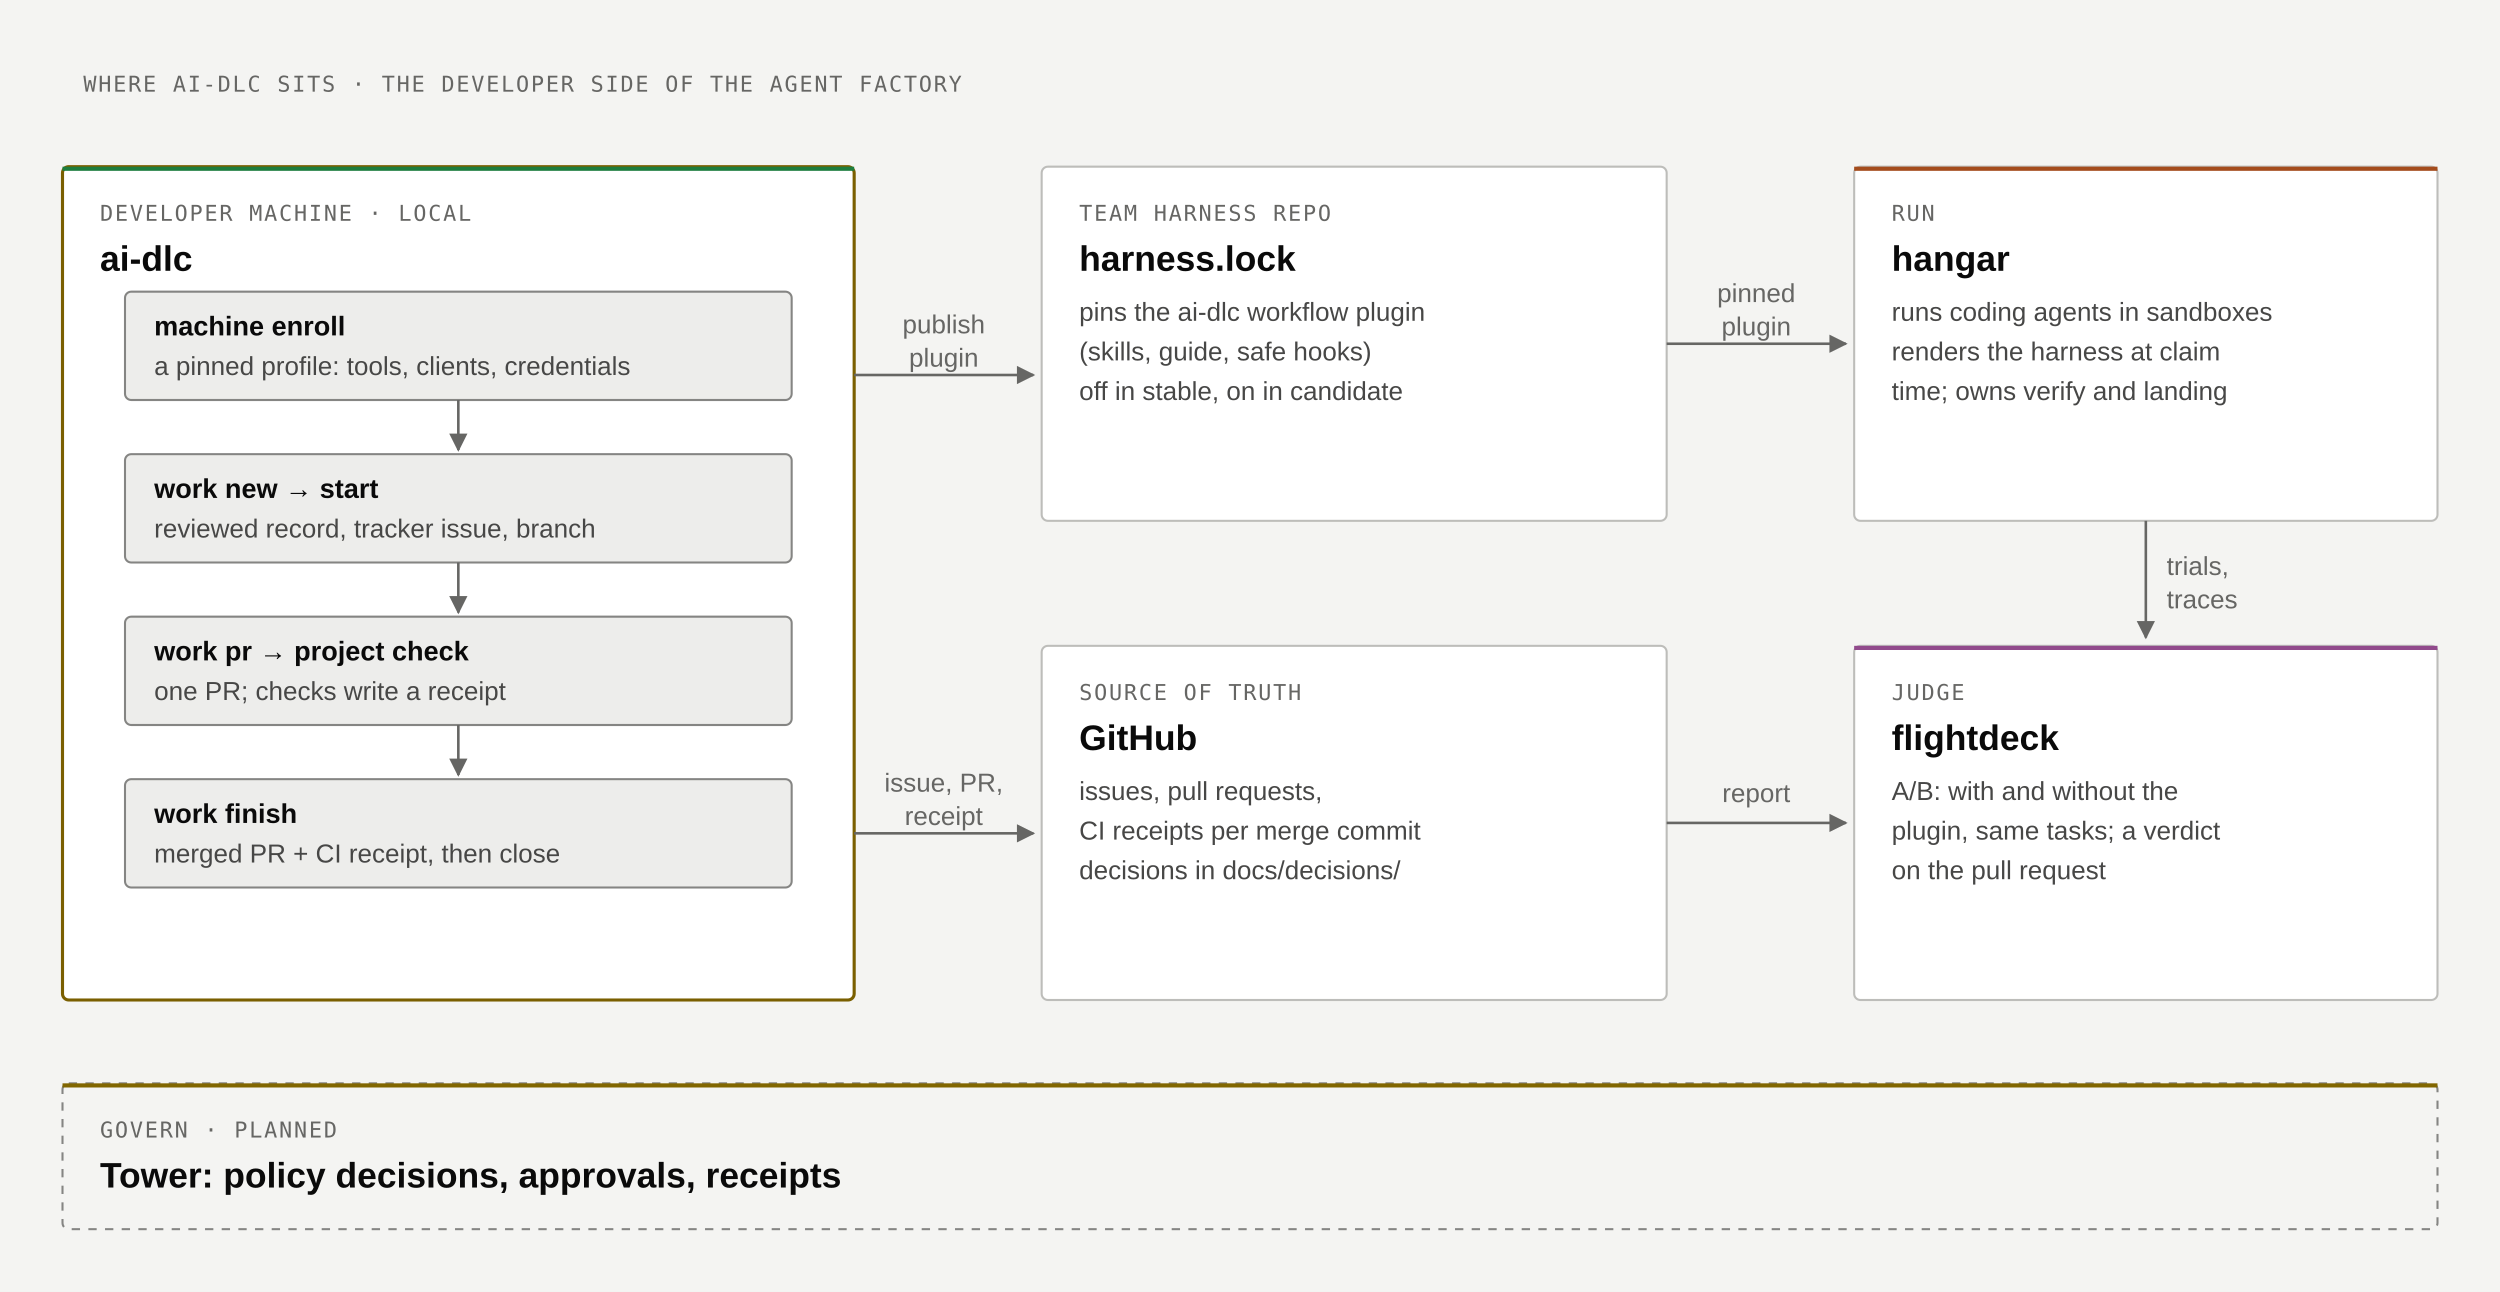
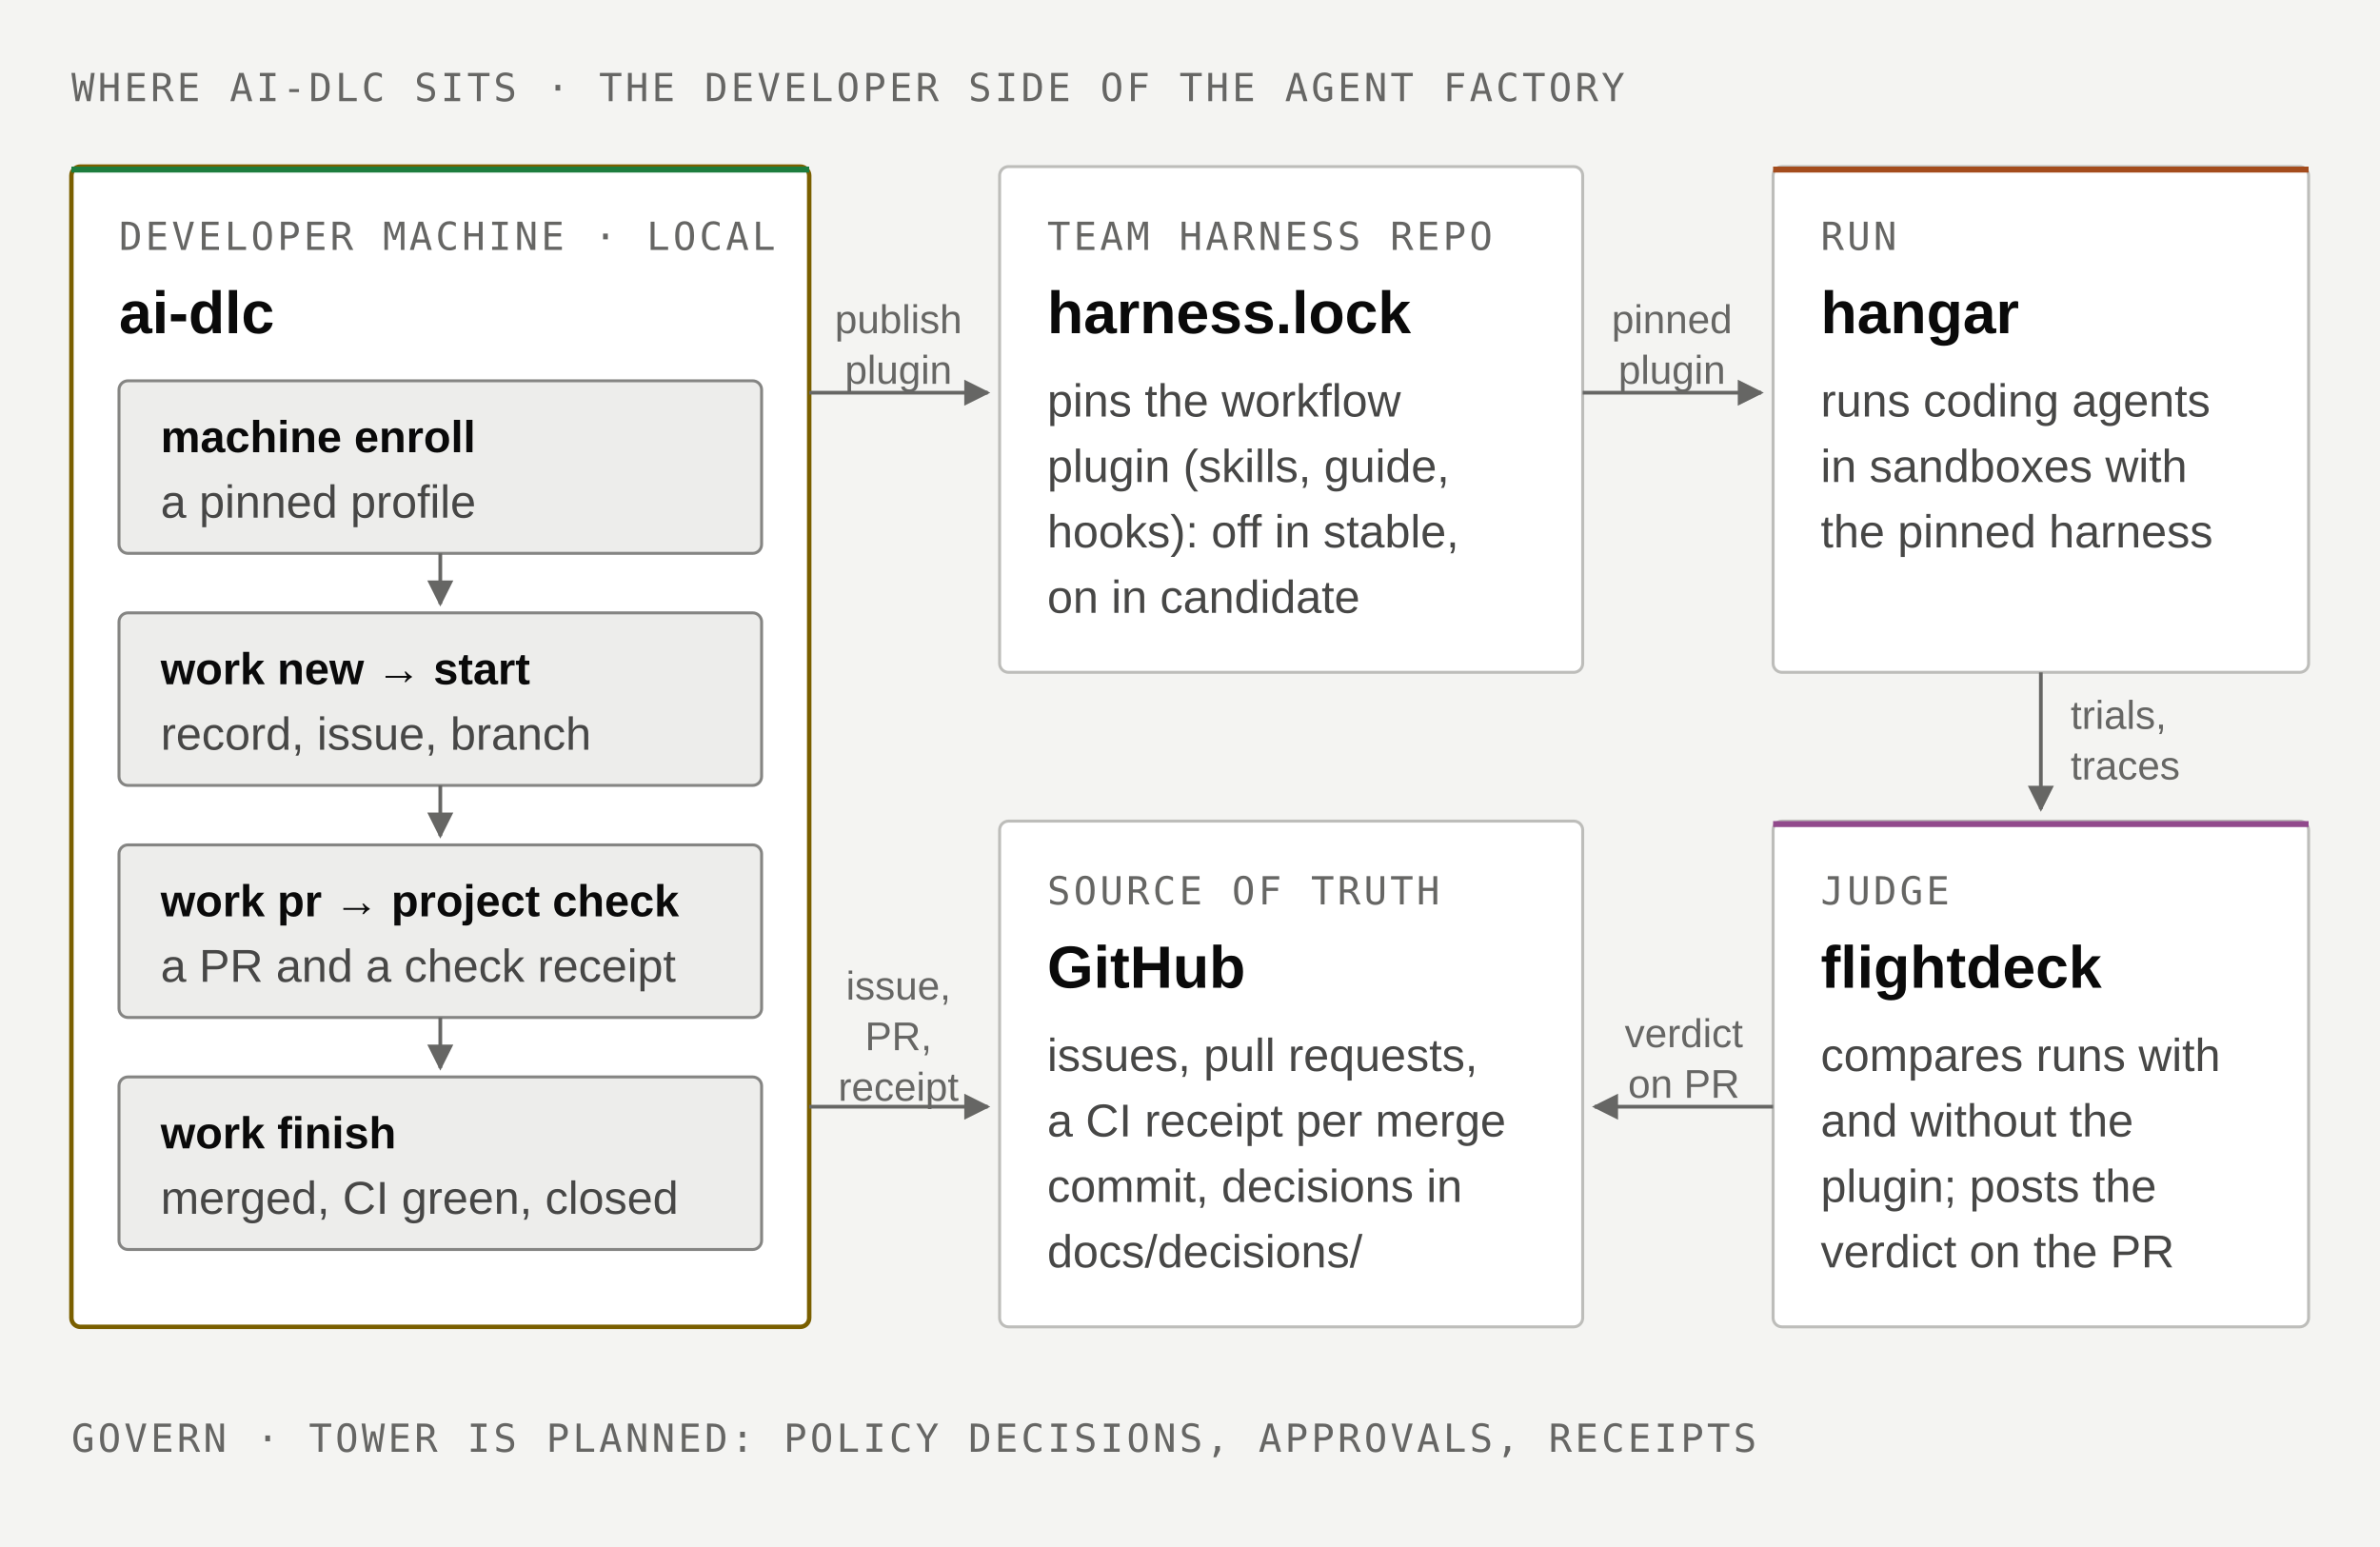
- <svg xmlns="http://www.w3.org/2000/svg" class="ad" viewBox="0 0 1200 620" width="1200" height="620" role="img" aria-label="Where ai-dlc sits: it prepares developer machines and gates work on merged evidence; it publishes the workflow plugin that a team harness pins, hangar runs and flightdeck compares">
-   <style>.ad .n{font:700 17px Archivo,'Helvetica Neue',Arial,sans-serif;font-stretch:125%;fill:#0A0A0A}.ad .s{font:700 13px Archivo,'Helvetica Neue',Arial,sans-serif;font-stretch:125%;fill:#0A0A0A}.ad .b{font:400 12.5px 'Red Hat Text','Helvetica Neue',Arial,sans-serif;fill:#474746}.ad .e{font:400 12.5px 'Red Hat Text','Helvetica Neue',Arial,sans-serif;fill:#666664}.ad .l{font:500 10.5px 'DM Mono',ui-monospace,Menlo,monospace;letter-spacing:.08em;fill:#666664}.ad .edge{fill:none;stroke:#666664;stroke-width:1.25}.ad .plan{fill:none;stroke:#666664;stroke-width:1.25;stroke-dasharray:5 4}</style>
+ <svg xmlns="http://www.w3.org/2000/svg" class="ad" viewBox="0 0 800 520" width="800" height="520" role="img" aria-label="Where ai-dlc sits: it prepares developer machines and gates work on merged evidence; it publishes the workflow plugin that a team harness pins, hangar runs and flightdeck compares; Tower is planned">
+   <style>.ad .n{font:700 20px Archivo,'Helvetica Neue',Arial,sans-serif;font-stretch:125%;fill:#0A0A0A}.ad .s{font:700 15px Archivo,'Helvetica Neue',Arial,sans-serif;font-stretch:125%;fill:#0A0A0A}.ad .b{font:400 15.5px 'Red Hat Text','Helvetica Neue',Arial,sans-serif;fill:#474746}.ad .e{font:400 13.5px 'Red Hat Text','Helvetica Neue',Arial,sans-serif;fill:#666664}.ad .l{font:500 13px 'DM Mono',ui-monospace,Menlo,monospace;letter-spacing:.08em;fill:#666664}.ad .edge{fill:none;stroke:#666664;stroke-width:1.25}</style>
  <defs>
    <marker id="ad-arrow" viewBox="0 0 10 10" refX="9" refY="5" markerWidth="7" markerHeight="7" orient="auto-start-reverse">
      <path d="M0 0L10 5L0 10z" fill="#666664" />
    </marker>
  </defs>
-   <rect width="1200" height="620" fill="#F4F4F2" />
-   <text class="l" x="40" y="44">WHERE AI-DLC SITS · THE DEVELOPER SIDE OF THE AGENT FACTORY</text>
-   <rect x="30" y="80" width="380" height="400" rx="3" fill="#FFFFFF" stroke="#7A5F00" stroke-width="1.5" />
-   <rect x="30" y="80" width="380" height="2" fill="#1D7D3E" />
-   <text class="l" x="48" y="106">DEVELOPER MACHINE · LOCAL</text>
-   <text class="n" x="48" y="130">ai-dlc</text>
-   <rect x="60" y="140" width="320" height="52" rx="3" fill="#EDEDEB" stroke="#858583" />
-   <text class="s" x="74" y="161">machine enroll</text>
-   <text class="b" x="74" y="180">a pinned profile: tools, clients, credentials</text>
-   <rect x="60" y="218" width="320" height="52" rx="3" fill="#EDEDEB" stroke="#858583" />
-   <text class="s" x="74" y="239">work new → start</text>
-   <text class="b" x="74" y="258">reviewed record, tracker issue, branch</text>
-   <path class="edge" d="M220 192 V216" marker-end="url(#ad-arrow)" />
-   <rect x="60" y="296" width="320" height="52" rx="3" fill="#EDEDEB" stroke="#858583" />
-   <text class="s" x="74" y="317">work pr → project check</text>
-   <text class="b" x="74" y="336">one PR; checks write a receipt</text>
-   <path class="edge" d="M220 270 V294" marker-end="url(#ad-arrow)" />
-   <rect x="60" y="374" width="320" height="52" rx="3" fill="#EDEDEB" stroke="#858583" />
-   <text class="s" x="74" y="395">work finish</text>
-   <text class="b" x="74" y="414">merged PR + CI receipt, then close</text>
-   <path class="edge" d="M220 348 V372" marker-end="url(#ad-arrow)" />
-   <rect x="500" y="80" width="300" height="170" rx="3" fill="#FFFFFF" stroke="#BDBDBA" />
-   <text class="l" x="518" y="106">TEAM HARNESS REPO</text>
-   <text class="n" x="518" y="130">harness.lock</text>
-   <text class="b" x="518" y="154">pins the ai-dlc workflow plugin</text>
-   <text class="b" x="518" y="173">(skills, guide, safe hooks)</text>
-   <text class="b" x="518" y="192">off in stable, on in candidate</text>
-   <rect x="890" y="80" width="280" height="170" rx="3" fill="#FFFFFF" stroke="#BDBDBA" />
-   <rect x="890" y="80" width="280" height="2" fill="#A44C1D" />
-   <text class="l" x="908" y="106">RUN</text>
-   <text class="n" x="908" y="130">hangar</text>
-   <text class="b" x="908" y="154">runs coding agents in sandboxes</text>
-   <text class="b" x="908" y="173">renders the harness at claim</text>
-   <text class="b" x="908" y="192">time; owns verify and landing</text>
-   <rect x="890" y="310" width="280" height="170" rx="3" fill="#FFFFFF" stroke="#BDBDBA" />
-   <rect x="890" y="310" width="280" height="2" fill="#914A8C" />
-   <text class="l" x="908" y="336">JUDGE</text>
-   <text class="n" x="908" y="360">flightdeck</text>
-   <text class="b" x="908" y="384">A/B: with and without the</text>
-   <text class="b" x="908" y="403">plugin, same tasks; a verdict</text>
-   <text class="b" x="908" y="422">on the pull request</text>
-   <rect x="500" y="310" width="300" height="170" rx="3" fill="#FFFFFF" stroke="#BDBDBA" />
-   <text class="l" x="518" y="336">SOURCE OF TRUTH</text>
-   <text class="n" x="518" y="360">GitHub</text>
-   <text class="b" x="518" y="384">issues, pull requests,</text>
-   <text class="b" x="518" y="403">CI receipts per merge commit</text>
-   <text class="b" x="518" y="422">decisions in docs/decisions/</text>
-   <path class="edge" d="M410 180 H496" marker-end="url(#ad-arrow)" />
-   <text class="e" x="453" y="160" text-anchor="middle">publish</text>
-   <text class="e" x="453" y="176" text-anchor="middle">plugin</text>
-   <path class="edge" d="M800 165 H886" marker-end="url(#ad-arrow)" />
-   <text class="e" x="843" y="145" text-anchor="middle">pinned</text>
-   <text class="e" x="843" y="161" text-anchor="middle">plugin</text>
-   <path class="edge" d="M1030 250 V306" marker-end="url(#ad-arrow)" />
-   <text class="e" x="1040" y="276" text-anchor="start">trials,</text>
-   <text class="e" x="1040" y="292" text-anchor="start">traces</text>
-   <path class="edge" d="M410 400 H496" marker-end="url(#ad-arrow)" />
-   <text class="e" x="453" y="380" text-anchor="middle">issue, PR,</text>
-   <text class="e" x="453" y="396" text-anchor="middle">receipt</text>
-   <path class="edge" d="M800 395 H886" marker-end="url(#ad-arrow)" />
-   <text class="e" x="843" y="385" text-anchor="middle">report</text>
-   <rect x="30" y="520" width="1140" height="70" rx="3" fill="#FFFFFF" stroke="#858583" stroke-dasharray="4 4" fill-opacity="0" />
-   <rect x="30" y="520" width="1140" height="2" fill="#816600" />
-   <text class="l" x="48" y="546">GOVERN · PLANNED</text>
-   <text class="n" x="48" y="570">Tower: policy decisions, approvals, receipts</text>
+   <rect width="800" height="520" fill="#F4F4F2" />
+   <text class="l" x="24" y="34">WHERE AI-DLC SITS · THE DEVELOPER SIDE OF THE AGENT FACTORY</text>
+   <rect x="24" y="56" width="248" height="390" rx="3" fill="#FFFFFF" stroke="#7A5F00" stroke-width="1.5" />
+   <rect x="24" y="56" width="248" height="2" fill="#1D7D3E" />
+   <text class="l" x="40" y="84">DEVELOPER MACHINE · LOCAL</text>
+   <text class="n" x="40" y="112">ai-dlc</text>
+   <rect x="40" y="128" width="216" height="58" rx="3" fill="#EDEDEB" stroke="#858583" />
+   <text class="s" x="54" y="152">machine enroll</text>
+   <text class="b" x="54" y="174">a pinned profile</text>
+   <rect x="40" y="206" width="216" height="58" rx="3" fill="#EDEDEB" stroke="#858583" />
+   <text class="s" x="54" y="230">work new → start</text>
+   <text class="b" x="54" y="252">record, issue, branch</text>
+   <path class="edge" d="M148 186 V203" marker-end="url(#ad-arrow)" />
+   <rect x="40" y="284" width="216" height="58" rx="3" fill="#EDEDEB" stroke="#858583" />
+   <text class="s" x="54" y="308">work pr → project check</text>
+   <text class="b" x="54" y="330">a PR and a check receipt</text>
+   <path class="edge" d="M148 264 V281" marker-end="url(#ad-arrow)" />
+   <rect x="40" y="362" width="216" height="58" rx="3" fill="#EDEDEB" stroke="#858583" />
+   <text class="s" x="54" y="386">work finish</text>
+   <text class="b" x="54" y="408">merged, CI green, closed</text>
+   <path class="edge" d="M148 342 V359" marker-end="url(#ad-arrow)" />
+   <rect x="336" y="56" width="196" height="170" rx="3" fill="#FFFFFF" stroke="#BDBDBA" />
+   <text class="l" x="352" y="84">TEAM HARNESS REPO</text>
+   <text class="n" x="352" y="112">harness.lock</text>
+   <text class="b" x="352" y="140">pins the workflow</text>
+   <text class="b" x="352" y="162">plugin (skills, guide,</text>
+   <text class="b" x="352" y="184">hooks): off in stable,</text>
+   <text class="b" x="352" y="206">on in candidate</text>
+   <rect x="336" y="276" width="196" height="170" rx="3" fill="#FFFFFF" stroke="#BDBDBA" />
+   <text class="l" x="352" y="304">SOURCE OF TRUTH</text>
+   <text class="n" x="352" y="332">GitHub</text>
+   <text class="b" x="352" y="360">issues, pull requests,</text>
+   <text class="b" x="352" y="382">a CI receipt per merge</text>
+   <text class="b" x="352" y="404">commit, decisions in</text>
+   <text class="b" x="352" y="426">docs/decisions/</text>
+   <rect x="596" y="56" width="180" height="170" rx="3" fill="#FFFFFF" stroke="#BDBDBA" />
+   <rect x="596" y="56" width="180" height="2" fill="#A44C1D" />
+   <text class="l" x="612" y="84">RUN</text>
+   <text class="n" x="612" y="112">hangar</text>
+   <text class="b" x="612" y="140">runs coding agents</text>
+   <text class="b" x="612" y="162">in sandboxes with</text>
+   <text class="b" x="612" y="184">the pinned harness</text>
+   <rect x="596" y="276" width="180" height="170" rx="3" fill="#FFFFFF" stroke="#BDBDBA" />
+   <rect x="596" y="276" width="180" height="2" fill="#914A8C" />
+   <text class="l" x="612" y="304">JUDGE</text>
+   <text class="n" x="612" y="332">flightdeck</text>
+   <text class="b" x="612" y="360">compares runs with</text>
+   <text class="b" x="612" y="382">and without the</text>
+   <text class="b" x="612" y="404">plugin; posts the</text>
+   <text class="b" x="612" y="426">verdict on the PR</text>
+   <path class="edge" d="M272 132 H332" marker-end="url(#ad-arrow)" />
+   <text class="e" x="302" y="112" text-anchor="middle">publish</text>
+   <text class="e" x="302" y="129" text-anchor="middle">plugin</text>
+   <path class="edge" d="M532 132 H592" marker-end="url(#ad-arrow)" />
+   <text class="e" x="562" y="112" text-anchor="middle">pinned</text>
+   <text class="e" x="562" y="129" text-anchor="middle">plugin</text>
+   <path class="edge" d="M686 226 V272" marker-end="url(#ad-arrow)" />
+   <text class="e" x="696" y="245" text-anchor="start">trials,</text>
+   <text class="e" x="696" y="262" text-anchor="start">traces</text>
+   <path class="edge" d="M272 372 H332" marker-end="url(#ad-arrow)" />
+   <text class="e" x="302" y="336" text-anchor="middle">issue,</text>
+   <text class="e" x="302" y="353" text-anchor="middle">PR,</text>
+   <text class="e" x="302" y="370" text-anchor="middle">receipt</text>
+   <path class="edge" d="M596 372 H536" marker-end="url(#ad-arrow)" />
+   <text class="e" x="566" y="352" text-anchor="middle">verdict</text>
+   <text class="e" x="566" y="369" text-anchor="middle">on PR</text>
+   <text class="l" x="24" y="488">GOVERN · TOWER IS PLANNED: POLICY DECISIONS, APPROVALS, RECEIPTS</text>
</svg>
